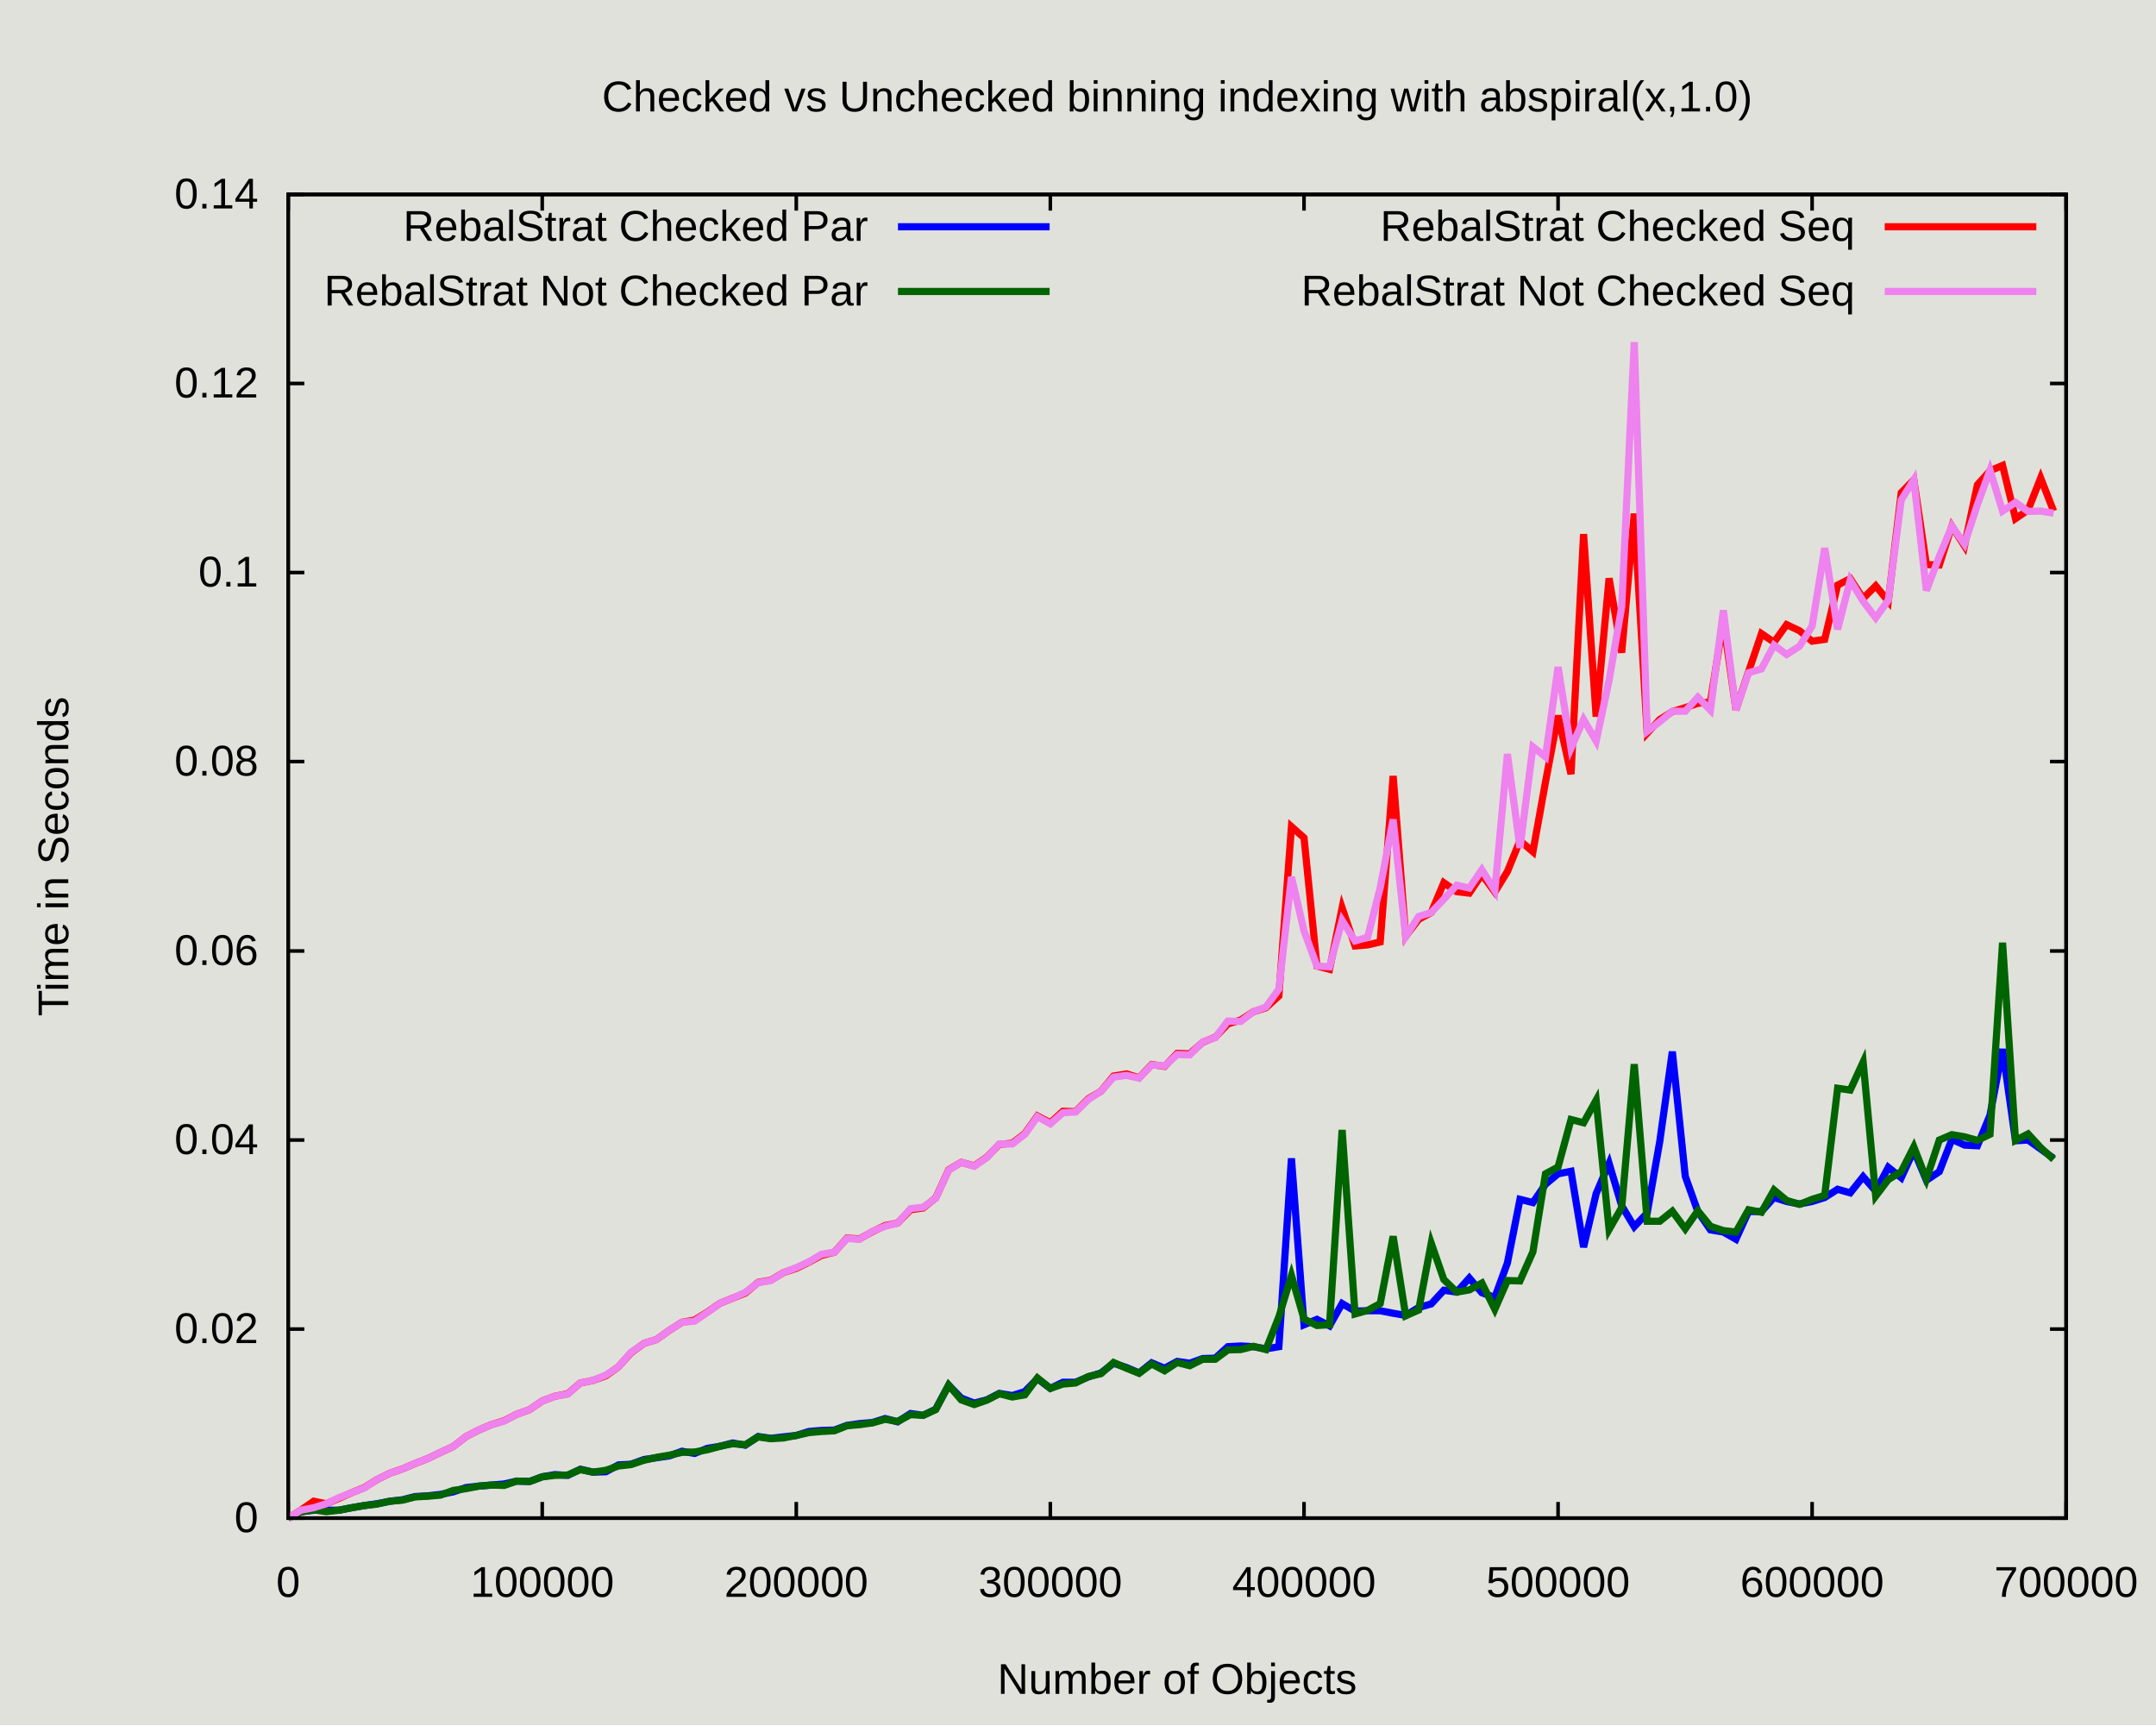
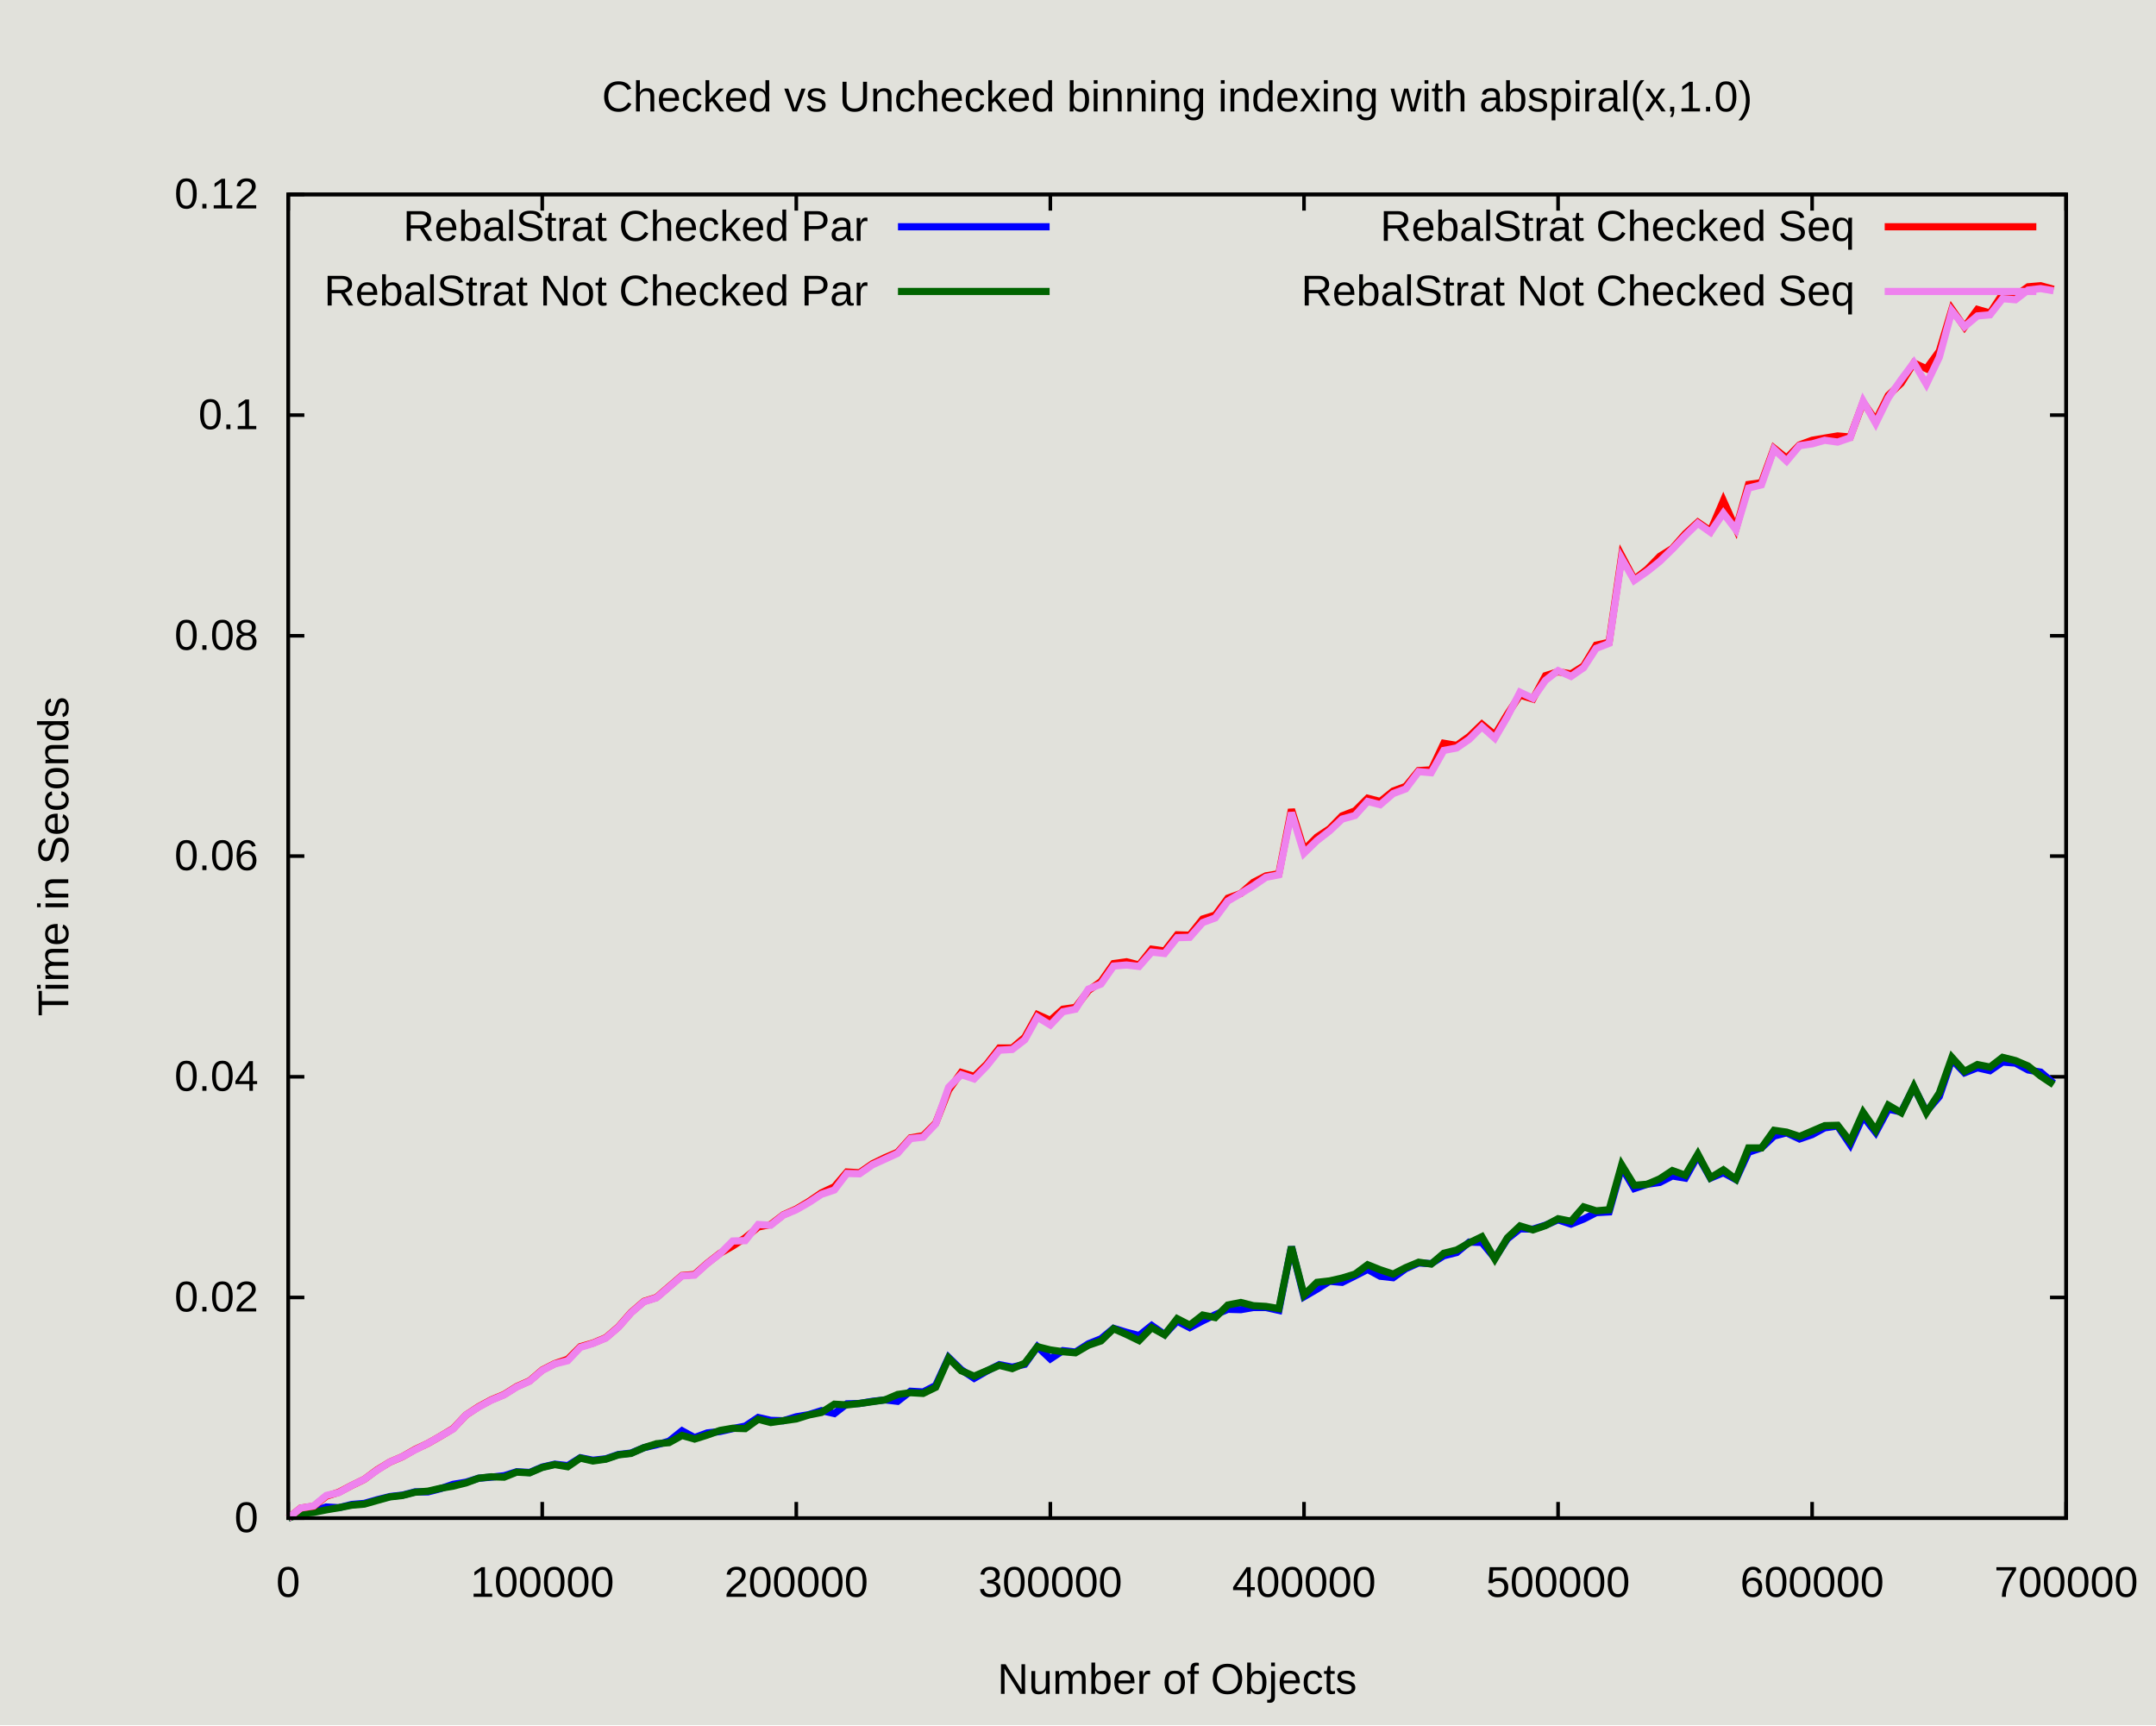
<svg xmlns="http://www.w3.org/2000/svg" xmlns:xlink="http://www.w3.org/1999/xlink" width="600" height="480" viewBox="0 0 600 480">
  <g id="gnuplot_canvas">
    <rect x="0" y="0" width="600" height="480" fill="#e1e1db" />
    <defs>
      <circle id="gpDot" r="0.5" stroke-width="0.5" stroke="currentColor" />
      <path id="gpPt0" stroke-width="0.222" stroke="currentColor" d="M-1,0 h2 M0,-1 v2" />
      <path id="gpPt1" stroke-width="0.222" stroke="currentColor" d="M-1,-1 L1,1 M1,-1 L-1,1" />
      <path id="gpPt2" stroke-width="0.222" stroke="currentColor" d="M-1,0 L1,0 M0,-1 L0,1 M-1,-1 L1,1 M-1,1 L1,-1" />
      <rect id="gpPt3" stroke-width="0.222" stroke="currentColor" x="-1" y="-1" width="2" height="2" />
      <rect id="gpPt4" stroke-width="0.222" stroke="currentColor" fill="currentColor" x="-1" y="-1" width="2" height="2" />
      <circle id="gpPt5" stroke-width="0.222" stroke="currentColor" cx="0" cy="0" r="1" />
      <use xlink:href="#gpPt5" id="gpPt6" fill="currentColor" stroke="none" />
      <path id="gpPt7" stroke-width="0.222" stroke="currentColor" d="M0,-1.33 L-1.33,0.67 L1.33,0.67 z" />
      <use xlink:href="#gpPt7" id="gpPt8" fill="currentColor" stroke="none" />
      <use xlink:href="#gpPt7" id="gpPt9" stroke="currentColor" transform="rotate(180)" />
      <use xlink:href="#gpPt9" id="gpPt10" fill="currentColor" stroke="none" />
      <use xlink:href="#gpPt3" id="gpPt11" stroke="currentColor" transform="rotate(45)" />
      <use xlink:href="#gpPt11" id="gpPt12" fill="currentColor" stroke="none" />
      <path id="gpPt13" stroke-width="0.222" stroke="currentColor" d="M0,1.330 L1.265,0.411 L0.782,-1.067 L-0.782,-1.076 L-1.265,0.411 z" />
      <use xlink:href="#gpPt13" id="gpPt14" fill="currentColor" stroke="none" />
      <filter id="textbox" filterUnits="objectBoundingBox" x="0" y="0" height="1" width="1">
        <feFlood flood-color="#E1E1DB" flood-opacity="1" result="bgnd" />
        <feComposite in="SourceGraphic" in2="bgnd" operator="atop" />
      </filter>
      <filter id="greybox" filterUnits="objectBoundingBox" x="0" y="0" height="1" width="1">
        <feFlood flood-color="lightgrey" flood-opacity="1" result="grey" />
        <feComposite in="SourceGraphic" in2="grey" operator="atop" />
      </filter>
    </defs>
    <g fill="none" color="#E1E1DB" stroke="currentColor" stroke-width="1.00" stroke-linecap="butt" stroke-linejoin="miter">
</g>
    <g fill="none" color="black" stroke="currentColor" stroke-width="1.00" stroke-linecap="butt" stroke-linejoin="miter">
      <path stroke="rgb(  0,   0,   0)" d="M80.2,422.4 L84.7,422.4 M575.0,422.4 L570.5,422.4  " />
      <g transform="translate(71.9,426.3)" stroke="none" fill="rgb(0,0,0)" font-family="Arial" font-size="12.00" text-anchor="end">
        <text>
          <tspan font-family="Arial"> 0</tspan>
        </text>
      </g>
    </g>
    <g fill="none" color="black" stroke="currentColor" stroke-width="1.00" stroke-linecap="butt" stroke-linejoin="miter">
-       <path stroke="rgb(  0,   0,   0)" d="M80.2,369.8 L84.7,369.8 M575.0,369.8 L570.5,369.8  " />
-       <g transform="translate(71.9,373.7)" stroke="none" fill="rgb(0,0,0)" font-family="Arial" font-size="12.00" text-anchor="end">
+       <path stroke="rgb(  0,   0,   0)" d="M80.2,361.0 L84.7,361.0 M575.0,361.0 L570.5,361.0  " />
+       <g transform="translate(71.9,364.9)" stroke="none" fill="rgb(0,0,0)" font-family="Arial" font-size="12.00" text-anchor="end">
        <text>
          <tspan font-family="Arial"> 0.02</tspan>
        </text>
      </g>
    </g>
    <g fill="none" color="black" stroke="currentColor" stroke-width="1.00" stroke-linecap="butt" stroke-linejoin="miter">
-       <path stroke="rgb(  0,   0,   0)" d="M80.2,317.2 L84.7,317.2 M575.0,317.2 L570.5,317.2  " />
-       <g transform="translate(71.9,321.1)" stroke="none" fill="rgb(0,0,0)" font-family="Arial" font-size="12.00" text-anchor="end">
+       <path stroke="rgb(  0,   0,   0)" d="M80.2,299.6 L84.7,299.6 M575.0,299.6 L570.5,299.6  " />
+       <g transform="translate(71.9,303.5)" stroke="none" fill="rgb(0,0,0)" font-family="Arial" font-size="12.00" text-anchor="end">
        <text>
          <tspan font-family="Arial"> 0.04</tspan>
        </text>
      </g>
    </g>
    <g fill="none" color="black" stroke="currentColor" stroke-width="1.00" stroke-linecap="butt" stroke-linejoin="miter">
-       <path stroke="rgb(  0,   0,   0)" d="M80.2,264.6 L84.7,264.6 M575.0,264.6 L570.5,264.6  " />
-       <g transform="translate(71.9,268.5)" stroke="none" fill="rgb(0,0,0)" font-family="Arial" font-size="12.00" text-anchor="end">
+       <path stroke="rgb(  0,   0,   0)" d="M80.2,238.2 L84.7,238.2 M575.0,238.2 L570.5,238.2  " />
+       <g transform="translate(71.9,242.1)" stroke="none" fill="rgb(0,0,0)" font-family="Arial" font-size="12.00" text-anchor="end">
        <text>
          <tspan font-family="Arial"> 0.06</tspan>
        </text>
      </g>
    </g>
    <g fill="none" color="black" stroke="currentColor" stroke-width="1.00" stroke-linecap="butt" stroke-linejoin="miter">
-       <path stroke="rgb(  0,   0,   0)" d="M80.2,211.9 L84.7,211.9 M575.0,211.9 L570.5,211.9  " />
-       <g transform="translate(71.9,215.8)" stroke="none" fill="rgb(0,0,0)" font-family="Arial" font-size="12.00" text-anchor="end">
+       <path stroke="rgb(  0,   0,   0)" d="M80.2,176.9 L84.7,176.9 M575.0,176.9 L570.5,176.9  " />
+       <g transform="translate(71.9,180.8)" stroke="none" fill="rgb(0,0,0)" font-family="Arial" font-size="12.00" text-anchor="end">
        <text>
          <tspan font-family="Arial"> 0.08</tspan>
        </text>
      </g>
    </g>
    <g fill="none" color="black" stroke="currentColor" stroke-width="1.00" stroke-linecap="butt" stroke-linejoin="miter">
-       <path stroke="rgb(  0,   0,   0)" d="M80.2,159.3 L84.7,159.3 M575.0,159.3 L570.5,159.3  " />
-       <g transform="translate(71.9,163.2)" stroke="none" fill="rgb(0,0,0)" font-family="Arial" font-size="12.00" text-anchor="end">
+       <path stroke="rgb(  0,   0,   0)" d="M80.2,115.5 L84.7,115.5 M575.0,115.5 L570.5,115.5  " />
+       <g transform="translate(71.9,119.4)" stroke="none" fill="rgb(0,0,0)" font-family="Arial" font-size="12.00" text-anchor="end">
        <text>
          <tspan font-family="Arial"> 0.1</tspan>
-         </text>
-       </g>
-     </g>
-     <g fill="none" color="black" stroke="currentColor" stroke-width="1.00" stroke-linecap="butt" stroke-linejoin="miter">
-       <path stroke="rgb(  0,   0,   0)" d="M80.2,106.7 L84.7,106.7 M575.0,106.7 L570.5,106.7  " />
-       <g transform="translate(71.9,110.6)" stroke="none" fill="rgb(0,0,0)" font-family="Arial" font-size="12.00" text-anchor="end">
-         <text>
-           <tspan font-family="Arial"> 0.12</tspan>
        </text>
      </g>
    </g>
    <g fill="none" color="black" stroke="currentColor" stroke-width="1.00" stroke-linecap="butt" stroke-linejoin="miter">
      <path stroke="rgb(  0,   0,   0)" d="M80.2,54.1 L84.7,54.1 M575.0,54.1 L570.5,54.1  " />
      <g transform="translate(71.9,58.0)" stroke="none" fill="rgb(0,0,0)" font-family="Arial" font-size="12.00" text-anchor="end">
        <text>
-           <tspan font-family="Arial"> 0.14</tspan>
+           <tspan font-family="Arial"> 0.12</tspan>
        </text>
      </g>
    </g>
    <g fill="none" color="black" stroke="currentColor" stroke-width="1.00" stroke-linecap="butt" stroke-linejoin="miter">
      <path stroke="rgb(  0,   0,   0)" d="M80.2,422.4 L80.2,417.9 M80.2,54.1 L80.2,58.6  " />
      <g transform="translate(80.2,444.3)" stroke="none" fill="rgb(0,0,0)" font-family="Arial" font-size="12.00" text-anchor="middle">
        <text>
          <tspan font-family="Arial"> 0</tspan>
        </text>
      </g>
    </g>
    <g fill="none" color="black" stroke="currentColor" stroke-width="1.00" stroke-linecap="butt" stroke-linejoin="miter">
      <path stroke="rgb(  0,   0,   0)" d="M150.9,422.4 L150.9,417.9 M150.9,54.1 L150.9,58.6  " />
      <g transform="translate(150.9,444.3)" stroke="none" fill="rgb(0,0,0)" font-family="Arial" font-size="12.00" text-anchor="middle">
        <text>
          <tspan font-family="Arial"> 100000</tspan>
        </text>
      </g>
    </g>
    <g fill="none" color="black" stroke="currentColor" stroke-width="1.00" stroke-linecap="butt" stroke-linejoin="miter">
      <path stroke="rgb(  0,   0,   0)" d="M221.6,422.4 L221.6,417.9 M221.6,54.1 L221.6,58.6  " />
      <g transform="translate(221.6,444.3)" stroke="none" fill="rgb(0,0,0)" font-family="Arial" font-size="12.00" text-anchor="middle">
        <text>
          <tspan font-family="Arial"> 200000</tspan>
        </text>
      </g>
    </g>
    <g fill="none" color="black" stroke="currentColor" stroke-width="1.00" stroke-linecap="butt" stroke-linejoin="miter">
      <path stroke="rgb(  0,   0,   0)" d="M292.3,422.4 L292.3,417.9 M292.3,54.1 L292.3,58.6  " />
      <g transform="translate(292.3,444.3)" stroke="none" fill="rgb(0,0,0)" font-family="Arial" font-size="12.00" text-anchor="middle">
        <text>
          <tspan font-family="Arial"> 300000</tspan>
        </text>
      </g>
    </g>
    <g fill="none" color="black" stroke="currentColor" stroke-width="1.00" stroke-linecap="butt" stroke-linejoin="miter">
      <path stroke="rgb(  0,   0,   0)" d="M362.9,422.4 L362.9,417.9 M362.9,54.1 L362.9,58.6  " />
      <g transform="translate(362.9,444.3)" stroke="none" fill="rgb(0,0,0)" font-family="Arial" font-size="12.00" text-anchor="middle">
        <text>
          <tspan font-family="Arial"> 400000</tspan>
        </text>
      </g>
    </g>
    <g fill="none" color="black" stroke="currentColor" stroke-width="1.00" stroke-linecap="butt" stroke-linejoin="miter">
      <path stroke="rgb(  0,   0,   0)" d="M433.6,422.4 L433.6,417.9 M433.6,54.1 L433.6,58.6  " />
      <g transform="translate(433.6,444.3)" stroke="none" fill="rgb(0,0,0)" font-family="Arial" font-size="12.00" text-anchor="middle">
        <text>
          <tspan font-family="Arial"> 500000</tspan>
        </text>
      </g>
    </g>
    <g fill="none" color="black" stroke="currentColor" stroke-width="1.00" stroke-linecap="butt" stroke-linejoin="miter">
      <path stroke="rgb(  0,   0,   0)" d="M504.3,422.4 L504.3,417.9 M504.3,54.1 L504.3,58.6  " />
      <g transform="translate(504.3,444.3)" stroke="none" fill="rgb(0,0,0)" font-family="Arial" font-size="12.00" text-anchor="middle">
        <text>
          <tspan font-family="Arial"> 600000</tspan>
        </text>
      </g>
    </g>
    <g fill="none" color="black" stroke="currentColor" stroke-width="1.00" stroke-linecap="butt" stroke-linejoin="miter">
      <path stroke="rgb(  0,   0,   0)" d="M575.0,422.4 L575.0,417.9 M575.0,54.1 L575.0,58.6  " />
      <g transform="translate(575.0,444.3)" stroke="none" fill="rgb(0,0,0)" font-family="Arial" font-size="12.00" text-anchor="middle">
        <text>
          <tspan font-family="Arial"> 700000</tspan>
        </text>
      </g>
    </g>
    <g fill="none" color="black" stroke="currentColor" stroke-width="1.00" stroke-linecap="butt" stroke-linejoin="miter">
</g>
    <g fill="none" color="black" stroke="currentColor" stroke-width="1.00" stroke-linecap="butt" stroke-linejoin="miter">
      <path stroke="rgb(  0,   0,   0)" d="M80.2,54.1 L80.2,422.4 L575.0,422.4 L575.0,54.1 L80.2,54.1 Z  " />
    </g>
    <g fill="none" color="black" stroke="currentColor" stroke-width="1.00" stroke-linecap="butt" stroke-linejoin="miter">
      <g transform="translate(19.0,238.3) rotate(270)" stroke="none" fill="black" font-family="Arial" font-size="12.00" text-anchor="middle">
        <text>
          <tspan font-family="Arial">Time in Seconds</tspan>
        </text>
      </g>
    </g>
    <g fill="none" color="black" stroke="currentColor" stroke-width="1.00" stroke-linecap="butt" stroke-linejoin="miter">
      <g transform="translate(327.6,471.3)" stroke="none" fill="black" font-family="Arial" font-size="12.00" text-anchor="middle">
        <text>
          <tspan font-family="Arial">Number of Objects</tspan>
        </text>
      </g>
    </g>
    <g fill="none" color="black" stroke="currentColor" stroke-width="1.00" stroke-linecap="butt" stroke-linejoin="miter">
      <g transform="translate(327.6,31.0)" stroke="none" fill="black" font-family="Arial" font-size="12.00" text-anchor="middle">
        <text>
          <tspan font-family="Arial">Checked vs Unchecked binning indexing with abspiral(x,1.0)</tspan>
        </text>
      </g>
    </g>
    <g fill="none" color="black" stroke="currentColor" stroke-width="1.00" stroke-linecap="butt" stroke-linejoin="miter">
</g>
    <g id="gnuplot_plot_1">
      <g fill="none" color="#E1E1DB" stroke="currentColor" stroke-width="2.00" stroke-linecap="butt" stroke-linejoin="miter">
</g>
      <g fill="none" color="black" stroke="currentColor" stroke-width="2.00" stroke-linecap="butt" stroke-linejoin="miter">
        <g transform="translate(241.6,67.0)" stroke="none" fill="black" font-family="Arial" font-size="12.00" text-anchor="end">
          <text>
            <tspan font-family="Arial">RebalStrat Checked Par</tspan>
          </text>
        </g>
      </g>
      <g fill="none" color="black" stroke="currentColor" stroke-width="2.00" stroke-linecap="butt" stroke-linejoin="miter">
-         <path stroke="rgb(  0,   0, 255)" d="M249.9,63.1 L292.1,63.1 M80.2,422.4 L83.7,420.6 L87.3,420.2 L90.8,420.2 L94.3,420.2 L97.9,419.5   L101.4,418.9 L104.9,418.4 L108.5,417.7 L112.0,417.3 L115.5,416.4 L119.1,416.2 L122.6,415.8 L126.1,415.1   L129.7,413.9 L133.2,413.5 L136.7,413.2 L140.3,412.9 L143.8,412.1 L147.4,412.2 L150.9,410.9 L154.4,410.3   L158.0,410.5 L161.5,408.8 L165.0,409.6 L168.6,409.5 L172.1,407.6 L175.6,407.4 L179.2,406.1 L182.7,405.6   L186.2,405.1 L189.8,403.8 L193.3,404.4 L196.8,403.0 L200.4,402.4 L203.9,401.5 L207.4,402.1 L211.0,399.7   L214.5,400.2 L218.0,399.8 L221.6,399.4 L225.1,398.3 L228.6,398.0 L232.2,397.9 L235.7,396.6 L239.2,396.1   L242.8,395.8 L246.3,394.7 L249.8,395.6 L253.4,393.3 L256.9,393.8 L260.4,392.1 L264.0,385.4 L267.5,389.0   L271.1,390.4 L274.6,389.5 L278.1,387.7 L281.7,388.3 L285.2,387.2 L288.7,383.6 L292.3,386.3 L295.8,384.6   L299.3,384.6 L302.9,383.1 L306.4,382.0 L309.9,379.3 L313.5,380.5 L317.0,382.0 L320.5,379.2 L324.1,380.7   L327.6,378.8 L331.1,379.3 L334.7,378.0 L338.2,377.9 L341.7,374.7 L345.3,374.5 L348.8,374.7 L352.3,375.3   L355.9,374.7 L359.4,322.3 L362.9,368.6 L366.5,367.1 L370.0,368.9 L373.5,362.7 L377.1,364.8 L380.6,364.7   L384.1,364.7 L387.7,365.4 L391.2,366.0 L394.8,363.8 L398.3,362.8 L401.8,359.0 L405.4,359.5 L408.9,355.6   L412.4,359.7 L416.0,361.0 L419.5,351.4 L423.0,333.7 L426.6,334.6 L430.1,329.5 L433.6,326.6 L437.2,325.9   L440.7,347.0 L444.2,332.1 L447.8,323.7 L451.3,335.5 L454.8,341.3 L458.4,337.5 L461.9,317.6 L465.4,292.6   L469.0,327.3 L472.5,337.1 L476.0,342.2 L479.6,342.8 L483.1,344.8 L486.6,337.1 L490.2,337.1 L493.7,333.2   L497.2,334.3 L500.8,335.0 L504.3,334.3 L507.8,333.2 L511.4,330.9 L514.9,331.9 L518.5,327.4 L522.0,331.4   L525.5,324.8 L529.1,327.7 L532.6,320.1 L536.1,328.4 L539.7,326.0 L543.2,317.0 L546.7,318.6 L550.3,318.8   L553.8,310.3 L557.3,291.9 L560.9,317.4 L564.4,317.2 L567.9,319.7 L571.5,322.3  " />
+         <path stroke="rgb(  0,   0, 255)" d="M249.9,63.1 L292.1,63.1 M80.2,422.4 L83.7,420.8 L87.3,420.5 L90.8,419.3 L94.3,419.5 L97.9,418.6   L101.4,418.3 L104.9,417.3 L108.5,416.4 L112.0,416.0 L115.5,415.1 L119.1,415.1 L122.6,414.2 L126.1,413.0   L129.7,412.4 L133.2,411.3 L136.7,411.0 L140.3,410.6 L143.8,409.5 L147.4,409.7 L150.9,408.2 L154.4,407.4   L158.0,407.8 L161.5,405.6 L165.0,406.3 L168.6,405.9 L172.1,404.7 L175.6,404.3 L179.2,402.8 L182.7,402.0   L186.2,401.0 L189.8,398.1 L193.3,400.0 L196.8,398.7 L200.4,398.3 L203.9,397.5 L207.4,396.8 L211.0,394.4   L214.5,395.2 L218.0,395.3 L221.6,394.2 L225.1,393.6 L228.6,392.5 L232.2,393.3 L235.7,390.6 L239.2,390.5   L242.8,389.9 L246.3,389.5 L249.8,389.9 L253.4,387.1 L256.9,387.3 L260.4,385.5 L264.0,377.7 L267.5,381.1   L271.1,383.5 L274.6,381.5 L278.1,379.7 L281.7,380.4 L285.2,379.6 L288.7,374.7 L292.3,378.1 L295.8,375.8   L299.3,376.2 L302.9,373.9 L306.4,372.5 L309.9,369.6 L313.5,370.7 L317.0,371.6 L320.5,368.8 L324.1,371.3   L327.6,367.6 L331.1,369.4 L334.7,367.5 L338.2,365.8 L341.7,364.3 L345.3,364.4 L348.8,363.8 L352.3,363.8   L355.9,364.6 L359.4,346.9 L362.9,360.8 L366.5,358.7 L370.0,356.5 L373.5,356.8 L377.1,355.0 L380.6,353.2   L384.1,355.1 L387.7,355.5 L391.2,353.0 L394.8,351.4 L398.3,351.6 L401.8,349.4 L405.4,348.5 L408.9,345.6   L412.4,345.7 L416.0,350.1 L419.5,344.7 L423.0,341.9 L426.6,342.0 L430.1,340.9 L433.6,339.4 L437.2,340.6   L440.7,339.2 L444.2,337.4 L447.8,337.2 L451.3,324.8 L454.8,330.7 L458.4,329.5 L461.9,329.0 L465.4,327.2   L469.0,327.8 L472.5,321.6 L476.0,327.8 L479.6,326.3 L483.1,328.2 L486.6,320.6 L490.2,319.4 L493.7,316.1   L497.2,315.2 L500.8,316.9 L504.3,315.7 L507.8,313.8 L511.4,313.3 L514.9,318.5 L518.5,310.6 L522.0,315.1   L525.5,308.6 L529.1,309.4 L532.6,302.5 L536.1,309.3 L539.7,305.1 L543.2,294.8 L546.7,298.5 L550.3,297.1   L553.8,297.9 L557.3,295.5 L560.9,295.8 L564.4,297.7 L567.9,298.3 L571.5,301.4  " />
      </g>
    </g>
    <g id="gnuplot_plot_2">
      <g fill="none" color="black" stroke="currentColor" stroke-width="2.00" stroke-linecap="butt" stroke-linejoin="miter">
        <g transform="translate(241.6,85.0)" stroke="none" fill="black" font-family="Arial" font-size="12.00" text-anchor="end">
          <text>
            <tspan font-family="Arial">RebalStrat Not Checked Par</tspan>
          </text>
        </g>
      </g>
      <g fill="none" color="black" stroke="currentColor" stroke-width="2.00" stroke-linecap="butt" stroke-linejoin="miter">
-         <path stroke="rgb(  0, 100,   0)" d="M249.9,81.1 L292.1,81.1 M80.2,422.4 L83.7,420.7 L87.3,420.1 L90.8,420.6 L94.3,420.2 L97.9,419.5   L101.4,418.9 L104.9,418.5 L108.5,417.7 L112.0,417.4 L115.5,416.5 L119.1,416.3 L122.6,416.0 L126.1,414.7   L129.7,414.2 L133.2,413.5 L136.7,413.2 L140.3,413.3 L143.8,412.1 L147.4,412.2 L150.9,410.9 L154.4,410.5   L158.0,410.4 L161.5,408.9 L165.0,409.6 L168.6,409.1 L172.1,407.9 L175.6,407.5 L179.2,406.3 L182.7,405.5   L186.2,404.9 L189.8,404.1 L193.3,404.0 L196.8,403.4 L200.4,402.4 L203.9,401.7 L207.4,402.0 L211.0,399.8   L214.5,400.3 L218.0,400.1 L221.6,399.4 L225.1,398.6 L228.6,398.3 L232.2,398.1 L235.7,396.7 L239.2,396.4   L242.8,395.9 L246.3,394.9 L249.8,395.5 L253.4,393.6 L256.9,393.8 L260.4,392.2 L264.0,385.4 L267.5,389.5   L271.1,390.8 L274.6,389.6 L278.1,387.8 L281.7,388.7 L285.2,388.1 L288.7,383.4 L292.3,386.3 L295.8,385.1   L299.3,384.8 L302.9,383.0 L306.4,382.2 L309.9,379.1 L313.5,380.7 L317.0,382.1 L320.5,379.5 L324.1,381.4   L327.6,379.1 L331.1,380.0 L334.7,378.2 L338.2,378.2 L341.7,375.6 L345.3,375.5 L348.8,374.6 L352.3,375.5   L355.9,366.4 L359.4,354.9 L362.9,367.0 L366.5,368.8 L370.0,368.6 L373.5,314.4 L377.1,365.6 L380.6,364.6   L384.1,362.7 L387.7,344.0 L391.2,366.1 L394.8,364.5 L398.3,345.9 L401.8,356.0 L405.4,359.5 L408.9,358.9   L412.4,357.0 L416.0,364.3 L419.5,356.3 L423.0,356.4 L426.6,348.3 L430.1,326.6 L433.6,324.7 L437.2,311.5   L440.7,312.4 L444.2,306.1 L447.8,342.1 L451.3,336.0 L454.8,296.1 L458.4,339.8 L461.9,339.8 L465.4,337.0   L469.0,341.9 L472.5,336.9 L476.0,341.2 L479.6,342.4 L483.1,342.8 L486.6,336.6 L490.2,337.3 L493.7,331.1   L497.2,334.0 L500.8,335.1 L504.3,333.7 L507.8,332.6 L511.4,302.8 L514.9,303.3 L518.5,295.5 L522.0,332.8   L525.5,328.2 L529.1,326.0 L532.6,319.1 L536.1,328.1 L539.7,317.2 L543.2,315.7 L546.7,316.3 L550.3,317.3   L553.8,315.6 L557.3,262.3 L560.9,317.3 L564.4,315.5 L567.9,319.3 L571.5,322.6  " />
+         <path stroke="rgb(  0, 100,   0)" d="M249.9,81.1 L292.1,81.1 M80.2,422.4 L83.7,421.1 L87.3,420.8 L90.8,420.1 L94.3,419.5 L97.9,418.8   L101.4,418.5 L104.9,417.5 L108.5,416.5 L112.0,416.1 L115.5,415.2 L119.1,414.9 L122.6,414.1 L126.1,413.5   L129.7,412.6 L133.2,411.3 L136.7,410.9 L140.3,411.0 L143.8,409.6 L147.4,409.8 L150.9,408.3 L154.4,407.5   L158.0,408.1 L161.5,405.7 L165.0,406.5 L168.6,406.0 L172.1,404.8 L175.6,404.4 L179.2,402.8 L182.7,401.7   L186.2,401.4 L189.8,399.4 L193.3,400.4 L196.8,399.3 L200.4,398.0 L203.9,397.4 L207.4,397.5 L211.0,394.9   L214.5,395.8 L218.0,395.3 L221.6,394.8 L225.1,393.7 L228.6,393.0 L232.2,390.7 L235.7,390.9 L239.2,390.5   L242.8,390.0 L246.3,389.5 L249.8,388.0 L253.4,387.5 L256.9,387.7 L260.4,386.0 L264.0,377.9 L267.5,381.4   L271.1,382.9 L274.6,381.4 L278.1,379.9 L281.7,380.8 L285.2,379.3 L288.7,374.7 L292.3,375.6 L295.8,376.1   L299.3,376.4 L302.9,374.3 L306.4,373.1 L309.9,369.7 L313.5,371.3 L317.0,373.0 L320.5,369.4 L324.1,371.4   L327.6,366.9 L331.1,368.7 L334.7,365.9 L338.2,366.6 L341.7,363.1 L345.3,362.4 L348.8,363.3 L352.3,363.5   L355.9,364.1 L359.4,346.9 L362.9,360.3 L366.5,356.8 L370.0,356.4 L373.5,355.6 L377.1,354.5 L380.6,351.9   L384.1,353.3 L387.7,354.5 L391.2,352.7 L394.8,351.2 L398.3,351.7 L401.8,348.7 L405.4,347.8 L408.9,345.8   L412.4,344.1 L416.0,350.3 L419.5,344.4 L423.0,341.1 L426.6,342.2 L430.1,341.0 L433.6,339.1 L437.2,339.8   L440.7,335.8 L444.2,336.9 L447.8,336.6 L451.3,324.1 L454.8,329.8 L458.4,329.5 L461.9,328.0 L465.4,325.7   L469.0,327.0 L472.5,321.1 L476.0,327.7 L479.6,325.5 L483.1,328.1 L486.6,319.4 L490.2,319.4 L493.7,314.5   L497.2,315.0 L500.8,316.2 L504.3,314.7 L507.8,313.2 L511.4,313.1 L514.9,317.6 L518.5,309.5 L522.0,314.5   L525.5,307.5 L529.1,309.6 L532.6,302.3 L536.1,309.6 L539.7,304.1 L543.2,294.2 L546.7,298.1 L550.3,296.2   L553.8,296.9 L557.3,294.2 L560.9,295.1 L564.4,296.6 L567.9,299.4 L571.5,301.8  " />
      </g>
    </g>
    <g id="gnuplot_plot_3">
      <g fill="none" color="black" stroke="currentColor" stroke-width="2.00" stroke-linecap="butt" stroke-linejoin="miter">
        <g transform="translate(516.2,67.0)" stroke="none" fill="black" font-family="Arial" font-size="12.00" text-anchor="end">
          <text>
            <tspan font-family="Arial">RebalStrat Checked Seq</tspan>
          </text>
        </g>
      </g>
      <g fill="none" color="black" stroke="currentColor" stroke-width="2.00" stroke-linecap="butt" stroke-linejoin="miter">
-         <path stroke="rgb(255,   0,   0)" d="M524.5,63.1 L566.7,63.1 M80.2,422.4 L83.7,420.2 L87.3,417.7 L90.8,418.4 L94.3,416.9 L97.9,415.3   L101.4,413.9 L104.9,411.7 L108.5,409.9 L112.0,408.7 L115.5,407.2 L119.1,405.8 L122.6,404.1 L126.1,402.5   L129.7,399.7 L133.2,397.9 L136.7,396.4 L140.3,395.3 L143.8,393.5 L147.4,392.2 L150.9,389.8 L154.4,388.5   L158.0,387.8 L161.5,384.8 L165.0,384.1 L168.6,382.8 L172.1,380.3 L175.6,376.4 L179.2,373.8 L182.7,372.7   L186.2,370.2 L189.8,367.9 L193.3,367.3 L196.8,365.1 L200.4,362.6 L203.9,361.2 L207.4,359.8 L211.0,356.8   L214.5,356.2 L218.0,354.1 L221.6,352.9 L225.1,351.2 L228.6,349.3 L232.2,348.4 L235.7,344.5 L239.2,344.7   L242.8,342.7 L246.3,341.0 L249.8,340.3 L253.4,336.6 L256.9,336.1 L260.4,333.3 L264.0,325.5 L267.5,323.4   L271.1,324.4 L274.6,322.0 L278.1,318.4 L281.7,318.1 L285.2,315.4 L288.7,310.5 L292.3,312.4 L295.8,309.2   L299.3,309.3 L302.9,305.7 L306.4,303.6 L309.9,299.4 L313.5,298.8 L317.0,299.9 L320.5,296.2 L324.1,296.7   L327.6,293.1 L331.1,293.2 L334.7,290.0 L338.2,288.6 L341.7,284.9 L345.3,283.8 L348.8,281.5 L352.3,280.4   L355.9,277.1 L359.4,230.0 L362.9,233.1 L366.5,268.8 L370.0,269.7 L373.5,252.6 L377.1,263.2 L380.6,262.9   L384.1,262.1 L387.7,215.9 L391.2,260.5 L394.8,255.8 L398.3,253.9 L401.8,245.6 L405.4,248.1 L408.9,248.5   L412.4,243.3 L416.0,248.2 L419.5,242.5 L423.0,233.9 L426.6,237.0 L430.1,217.6 L433.6,199.1 L437.2,215.4   L440.7,148.6 L444.2,199.4 L447.8,160.9 L451.3,181.6 L454.8,142.9 L458.4,204.0 L461.9,200.2 L465.4,198.0   L469.0,196.9 L472.5,195.7 L476.0,195.3 L479.6,172.6 L483.1,197.5 L486.6,186.9 L490.2,176.3 L493.7,178.7   L497.2,173.8 L500.8,175.5 L504.3,178.4 L507.8,177.9 L511.4,162.8 L514.9,161.0 L518.5,166.5 L522.0,163.0   L525.5,167.3 L529.1,137.1 L532.6,133.5 L536.1,157.1 L539.7,157.2 L543.2,146.4 L546.7,151.9 L550.3,134.9   L553.8,131.0 L557.3,129.5 L560.9,144.3 L564.4,141.9 L567.9,133.0 L571.5,142.2  " />
+         <path stroke="rgb(255,   0,   0)" d="M524.5,63.1 L566.7,63.1 M80.2,422.4 L83.7,419.6 L87.3,419.1 L90.8,416.3 L94.3,415.2 L97.9,413.3   L101.4,411.6 L104.9,409.0 L108.5,406.8 L112.0,405.3 L115.5,403.3 L119.1,401.6 L122.6,399.6 L126.1,397.5   L129.7,393.7 L133.2,391.4 L136.7,389.5 L140.3,388.0 L143.8,385.8 L147.4,384.2 L150.9,381.2 L154.4,379.4   L158.0,378.2 L161.5,374.7 L165.0,373.7 L168.6,372.2 L172.1,369.2 L175.6,365.2 L179.2,362.1 L182.7,361.0   L186.2,358.0 L189.8,354.9 L193.3,354.6 L196.8,351.5 L200.4,348.7 L203.9,346.7 L207.4,344.4 L211.0,341.4   L214.5,340.7 L218.0,338.0 L221.6,336.4 L225.1,334.3 L228.6,331.9 L232.2,330.2 L235.7,326.1 L239.2,326.3   L242.8,323.8 L246.3,322.1 L249.8,320.6 L253.4,316.6 L256.9,316.0 L260.4,312.5 L264.0,303.3 L267.5,298.4   L271.1,299.5 L274.6,296.1 L278.1,291.6 L281.7,291.6 L285.2,288.6 L288.7,282.3 L292.3,283.9 L295.8,280.8   L299.3,280.3 L302.9,275.6 L306.4,273.1 L309.9,268.1 L313.5,267.6 L317.0,268.5 L320.5,264.1 L324.1,264.6   L327.6,260.1 L331.1,260.2 L334.7,255.7 L338.2,254.6 L341.7,249.9 L345.3,248.6 L348.8,245.5 L352.3,243.7   L355.9,243.1 L359.4,225.2 L362.9,236.5 L366.5,232.9 L370.0,230.6 L373.5,227.0 L377.1,225.6 L380.6,222.1   L384.1,223.0 L387.7,220.1 L391.2,218.8 L394.8,214.4 L398.3,214.2 L401.8,206.8 L405.4,207.4 L408.9,204.9   L412.4,201.5 L416.0,204.5 L419.5,198.7 L423.0,193.4 L426.6,194.5 L430.1,188.0 L433.6,186.9 L437.2,187.5   L440.7,185.3 L444.2,179.5 L447.8,178.7 L451.3,154.6 L454.8,161.2 L458.4,158.4 L461.9,154.8 L465.4,152.6   L469.0,148.5 L472.5,145.3 L476.0,147.7 L479.6,139.3 L483.1,147.1 L486.6,134.8 L490.2,134.3 L493.7,124.7   L497.2,127.5 L500.8,123.8 L504.3,122.5 L507.8,121.9 L511.4,121.3 L514.9,121.6 L518.5,111.9 L522.0,117.0   L525.5,110.0 L529.1,106.6 L532.6,101.0 L536.1,102.6 L539.7,97.7 L543.2,86.0 L546.7,91.0 L550.3,86.1   L553.8,87.1 L557.3,81.8 L560.9,82.3 L564.4,79.8 L567.9,79.5 L571.5,80.5  " />
      </g>
    </g>
    <g id="gnuplot_plot_4">
      <g fill="none" color="black" stroke="currentColor" stroke-width="2.00" stroke-linecap="butt" stroke-linejoin="miter">
        <g transform="translate(516.2,85.0)" stroke="none" fill="black" font-family="Arial" font-size="12.00" text-anchor="end">
          <text>
            <tspan font-family="Arial">RebalStrat Not Checked Seq</tspan>
          </text>
        </g>
      </g>
      <g fill="none" color="black" stroke="currentColor" stroke-width="2.00" stroke-linecap="butt" stroke-linejoin="miter">
-         <path stroke="rgb(238, 130, 238)" d="M524.5,81.1 L566.7,81.1 M80.2,422.4 L83.7,420.2 L87.3,419.5 L90.8,418.4 L94.3,416.7 L97.9,415.3   L101.4,414.0 L104.9,411.7 L108.5,409.9 L112.0,408.7 L115.5,407.2 L119.1,405.8 L122.6,404.1 L126.1,402.5   L129.7,399.7 L133.2,397.9 L136.7,396.4 L140.3,395.4 L143.8,393.5 L147.4,392.2 L150.9,389.8 L154.4,388.5   L158.0,387.9 L161.5,384.8 L165.0,384.1 L168.6,382.6 L172.1,380.3 L175.6,376.3 L179.2,373.8 L182.7,372.7   L186.2,370.2 L189.8,367.9 L193.3,367.6 L196.8,365.2 L200.4,362.6 L203.9,361.2 L207.4,359.6 L211.0,356.9   L214.5,356.3 L218.0,354.1 L221.6,352.7 L225.1,351.1 L228.6,349.0 L232.2,348.4 L235.7,344.6 L239.2,344.8   L242.8,342.6 L246.3,341.2 L249.8,340.3 L253.4,336.3 L256.9,335.9 L260.4,333.4 L264.0,325.6 L267.5,323.4   L271.1,324.5 L274.6,322.1 L278.1,318.3 L281.7,318.3 L285.2,315.6 L288.7,310.7 L292.3,312.7 L295.8,309.6   L299.3,309.4 L302.9,305.9 L306.4,303.6 L309.9,299.7 L313.5,299.2 L317.0,300.0 L320.5,296.3 L324.1,296.6   L327.6,293.4 L331.1,293.5 L334.7,289.9 L338.2,288.7 L341.7,284.1 L345.3,284.2 L348.8,281.5 L352.3,280.2   L355.9,275.2 L359.4,244.0 L362.9,259.0 L366.5,268.8 L370.0,269.0 L373.5,256.1 L377.1,261.8 L380.6,260.8   L384.1,247.0 L387.7,228.0 L391.2,260.6 L394.8,255.0 L398.3,253.9 L401.8,250.2 L405.4,246.3 L408.9,247.1   L412.4,242.0 L416.0,247.8 L419.5,209.8 L423.0,235.9 L426.6,207.8 L430.1,210.6 L433.6,185.6 L437.2,208.2   L440.7,200.2 L444.2,206.2 L447.8,189.3 L451.3,168.9 L454.8,95.2 L458.4,203.5 L461.9,200.8 L465.4,197.9   L469.0,197.9 L472.5,194.0 L476.0,197.6 L479.6,169.8 L483.1,197.6 L486.6,187.2 L490.2,186.1 L493.7,179.5   L497.2,182.1 L500.8,179.8 L504.3,174.2 L507.8,152.5 L511.4,175.1 L514.9,161.4 L518.5,167.3 L522.0,171.9   L525.5,167.0 L529.1,139.1 L532.6,133.5 L536.1,164.3 L539.7,154.8 L543.2,146.4 L546.7,151.4 L550.3,140.4   L553.8,130.8 L557.3,142.2 L560.9,139.8 L564.4,142.3 L567.9,142.2 L571.5,142.8  " />
+         <path stroke="rgb(238, 130, 238)" d="M524.5,81.1 L566.7,81.1 M80.2,422.4 L83.7,419.6 L87.3,419.0 L90.8,416.1 L94.3,415.3 L97.9,413.3   L101.4,411.6 L104.9,409.1 L108.5,406.8 L112.0,405.3 L115.5,403.4 L119.1,401.6 L122.6,399.6 L126.1,397.6   L129.7,393.7 L133.2,391.5 L136.7,389.6 L140.3,388.1 L143.8,385.9 L147.4,384.3 L150.9,381.3 L154.4,379.5   L158.0,378.6 L161.5,374.9 L165.0,373.8 L168.6,372.3 L172.1,369.3 L175.6,365.3 L179.2,362.2 L182.7,361.1   L186.2,358.1 L189.8,355.0 L193.3,354.8 L196.8,351.6 L200.4,348.8 L203.9,345.3 L207.4,345.2 L211.0,340.7   L214.5,340.9 L218.0,338.1 L221.6,336.6 L225.1,334.6 L228.6,332.3 L232.2,331.1 L235.7,326.5 L239.2,326.6   L242.8,324.1 L246.3,322.5 L249.8,320.9 L253.4,316.8 L256.9,316.4 L260.4,312.7 L264.0,302.5 L267.5,299.0   L271.1,300.2 L274.6,296.6 L278.1,292.2 L281.7,292.0 L285.2,289.3 L288.7,283.0 L292.3,285.2 L295.8,281.5   L299.3,280.8 L302.9,275.2 L306.4,273.8 L309.9,268.8 L313.5,268.5 L317.0,268.9 L320.5,264.9 L324.1,265.3   L327.6,260.9 L331.1,260.8 L334.7,256.7 L338.2,255.4 L341.7,250.7 L345.3,248.6 L348.8,246.5 L352.3,244.1   L355.9,243.4 L359.4,226.1 L362.9,237.4 L366.5,233.9 L370.0,231.2 L373.5,227.9 L377.1,226.9 L380.6,223.0   L384.1,223.9 L387.7,220.8 L391.2,219.5 L394.8,214.7 L398.3,215.0 L401.8,208.8 L405.4,208.1 L408.9,205.7   L412.4,202.2 L416.0,205.4 L419.5,199.4 L423.0,192.6 L426.6,194.3 L430.1,189.3 L433.6,186.6 L437.2,188.2   L440.7,185.8 L444.2,180.4 L447.8,179.0 L451.3,155.4 L454.8,161.5 L458.4,159.0 L461.9,156.2 L465.4,152.8   L469.0,149.0 L472.5,145.6 L476.0,148.1 L479.6,142.8 L483.1,147.4 L486.6,135.8 L490.2,134.9 L493.7,125.0   L497.2,128.3 L500.8,124.0 L504.3,123.5 L507.8,122.5 L511.4,123.0 L514.9,121.8 L518.5,111.6 L522.0,117.8   L525.5,110.7 L529.1,105.6 L532.6,100.9 L536.1,106.9 L539.7,99.4 L543.2,86.5 L546.7,90.9 L550.3,87.9   L553.8,87.6 L557.3,83.1 L560.9,83.4 L564.4,80.7 L567.9,80.3 L571.5,80.9  " />
      </g>
    </g>
    <g fill="none" color="black" stroke="currentColor" stroke-width="2.00" stroke-linecap="butt" stroke-linejoin="miter">
</g>
    <g fill="none" color="black" stroke="black" stroke-width="1.00" stroke-linecap="butt" stroke-linejoin="miter">
</g>
    <g fill="none" color="black" stroke="currentColor" stroke-width="1.00" stroke-linecap="butt" stroke-linejoin="miter">
      <path stroke="rgb(  0,   0,   0)" d="M80.2,54.1 L80.2,422.4 L575.0,422.4 L575.0,54.1 L80.2,54.1 Z  " />
    </g>
    <g fill="none" color="black" stroke="currentColor" stroke-width="1.00" stroke-linecap="butt" stroke-linejoin="miter">
</g>
  </g>
</svg>
